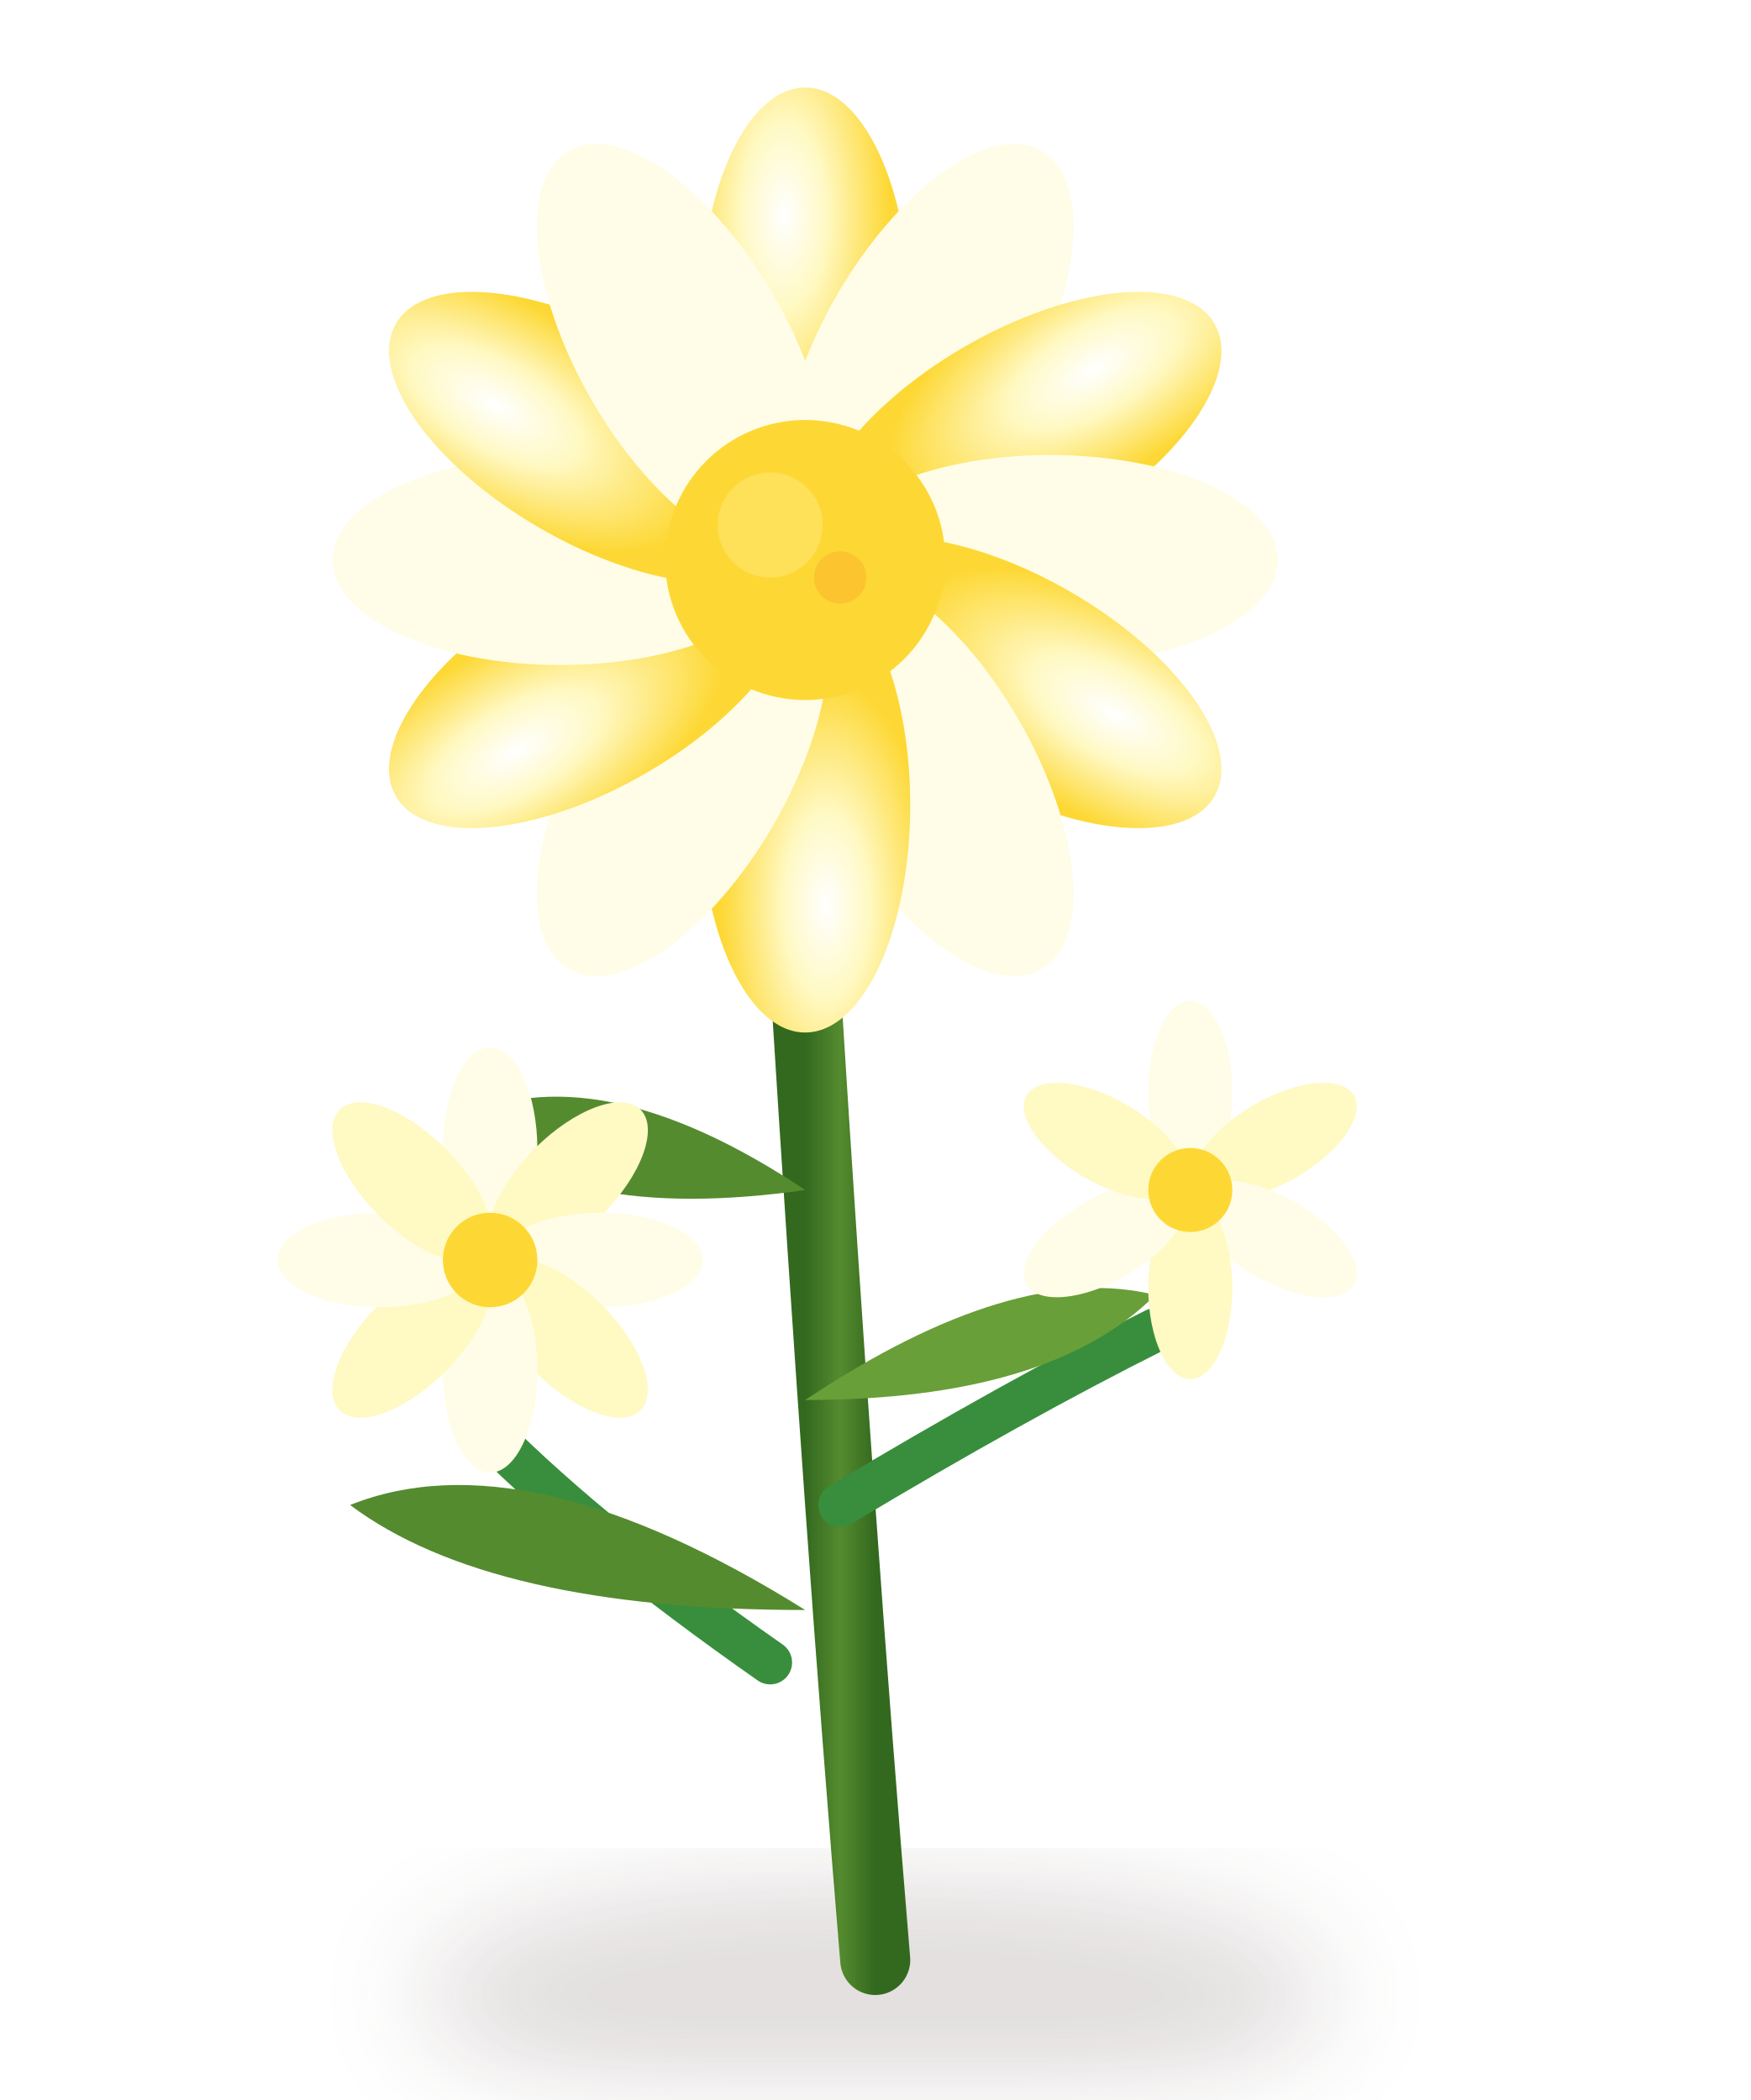
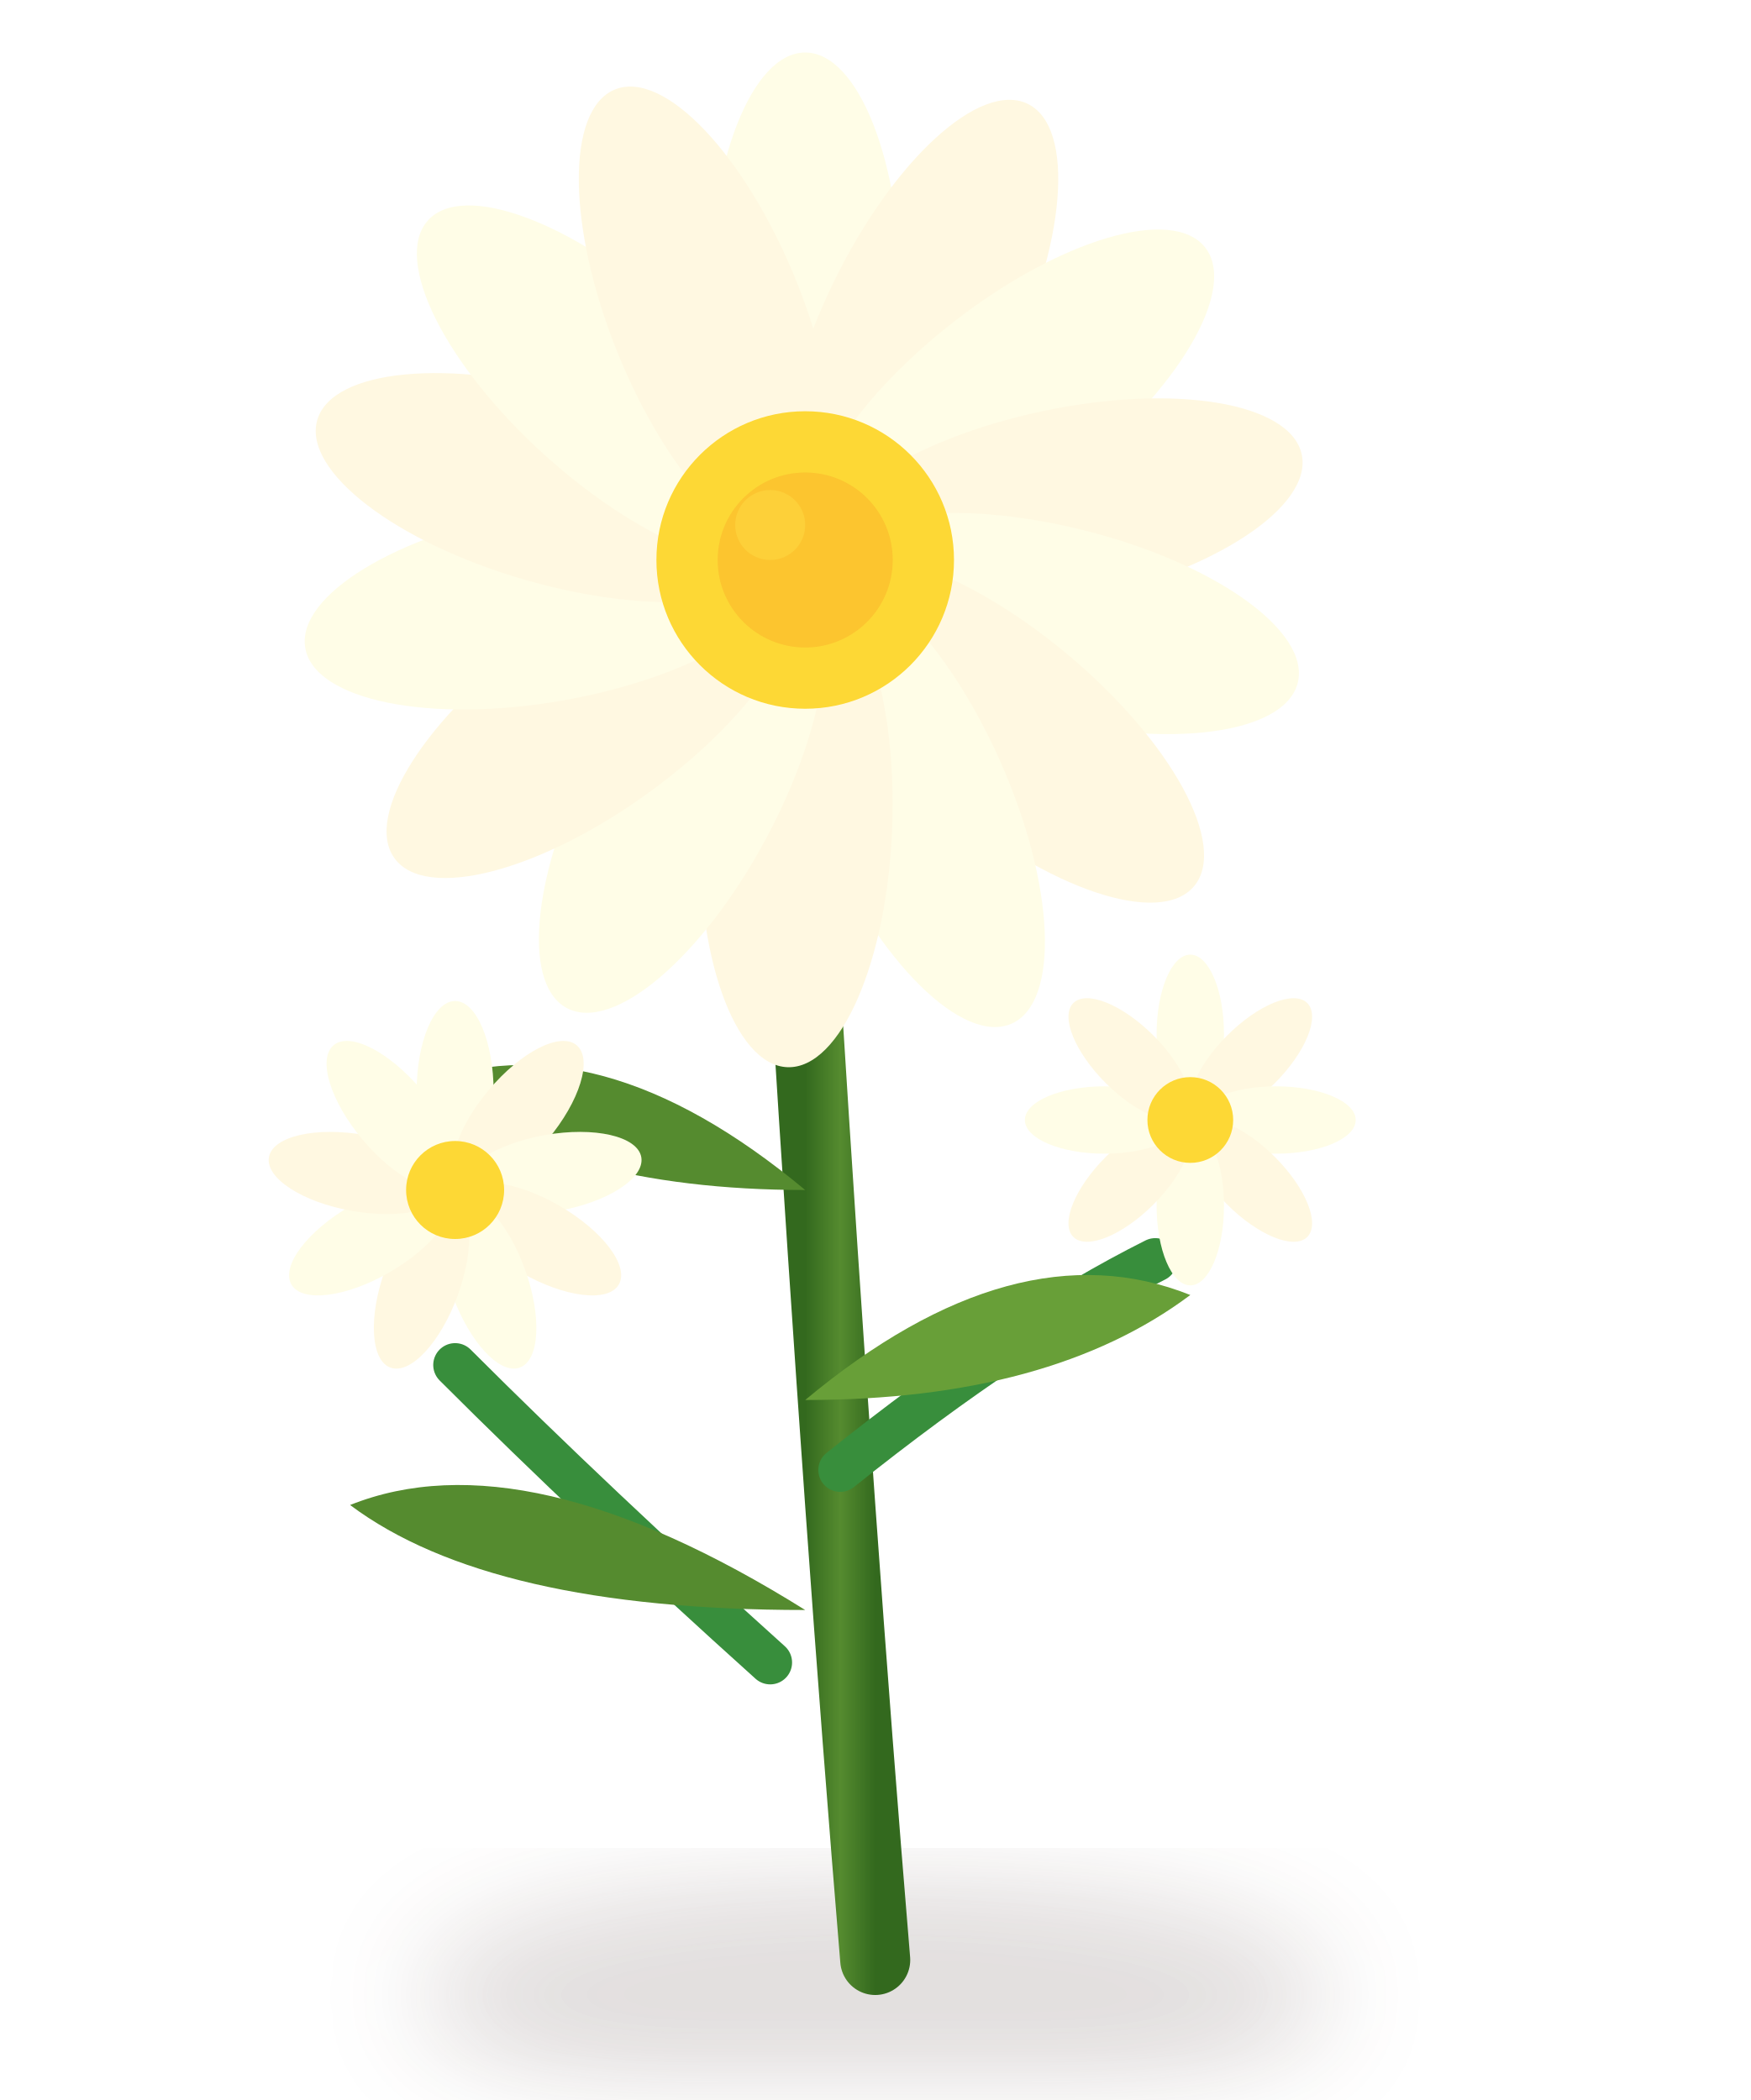
<svg xmlns="http://www.w3.org/2000/svg" viewBox="0 0 100 120">
  <defs>
    <linearGradient id="sG" x1="0" y1="0" x2="1" y2="0">
      <stop offset="0%" stop-color="#33691E" />
      <stop offset="50%" stop-color="#558B2F" />
      <stop offset="100%" stop-color="#33691E" />
    </linearGradient>
-     <radialGradient id="pG" cx="40%" cy="28%">
-       <stop offset="0%" stop-color="#FFFFFF" />
-       <stop offset="40%" stop-color="#FFF9C4" />
-       <stop offset="100%" stop-color="#FDD835" />
-     </radialGradient>
    <filter id="s">
      <feGaussianBlur stdDeviation="3" />
    </filter>
  </defs>
  <ellipse cx="50" cy="114" rx="26" ry="7" fill="#3E2723" opacity="0.15" filter="url(#s)" />
  <path d="M50 112 Q48 88 46 56" stroke="url(#sG)" stroke-width="4" fill="none" stroke-linecap="round" />
-   <path d="M44 95 Q34 88 28 82" stroke="#388E3C" stroke-width="2.5" fill="none" stroke-linecap="round" />
-   <path d="M48 86 Q58 80 66 76" stroke="#388E3C" stroke-width="2.5" fill="none" stroke-linecap="round" />
+   <path d="M44 95 Q34 86 26 78" stroke="#388E3C" stroke-width="2.5" fill="none" stroke-linecap="round" />
+   <path d="M48 84 Q58 76 66 72" stroke="#388E3C" stroke-width="2.5" fill="none" stroke-linecap="round" />
  <path d="M46 92 Q30 82 20 86 Q28 92 46 92Z" fill="#558B2F" />
-   <path d="M46 80 Q58 72 66 74 Q60 80 46 80Z" fill="#689F38" />
-   <path d="M46 68 Q34 60 26 64 Q32 70 46 68Z" fill="#558B2F" />
+   <path d="M46 80 Q58 70 68 74 Q60 80 46 80Z" fill="#689F38" />
+   <path d="M46 68 Q34 58 24 62 Q32 68 46 68Z" fill="#558B2F" />
  <g transform="translate(46 32)">
-     <ellipse cx="0" cy="-14" rx="6" ry="13" fill="url(#pG)" transform="rotate(0 0 0)" />
-     <ellipse cx="0" cy="-14" rx="6" ry="13" fill="#FFFDE7" transform="rotate(30 0 0)" />
-     <ellipse cx="0" cy="-14" rx="6" ry="13" fill="url(#pG)" transform="rotate(60 0 0)" />
-     <ellipse cx="0" cy="-14" rx="6" ry="13" fill="#FFFDE7" transform="rotate(90 0 0)" />
-     <ellipse cx="0" cy="-14" rx="6" ry="13" fill="url(#pG)" transform="rotate(120 0 0)" />
-     <ellipse cx="0" cy="-14" rx="6" ry="13" fill="#FFFDE7" transform="rotate(150 0 0)" />
-     <ellipse cx="0" cy="-14" rx="6" ry="13" fill="url(#pG)" transform="rotate(180 0 0)" />
-     <ellipse cx="0" cy="-14" rx="6" ry="13" fill="#FFFDE7" transform="rotate(210 0 0)" />
-     <ellipse cx="0" cy="-14" rx="6" ry="13" fill="url(#pG)" transform="rotate(240 0 0)" />
-     <ellipse cx="0" cy="-14" rx="6" ry="13" fill="#FFFDE7" transform="rotate(270 0 0)" />
-     <ellipse cx="0" cy="-14" rx="6" ry="13" fill="url(#pG)" transform="rotate(300 0 0)" />
-     <ellipse cx="0" cy="-14" rx="6" ry="13" fill="#FFFDE7" transform="rotate(330 0 0)" />
-     <circle cx="0" cy="0" r="8" fill="#FDD835" />
-     <circle cx="-2" cy="-2" r="3" fill="#FFF9C4" opacity="0.25" />
-     <circle cx="2" cy="1" r="1.5" fill="#F9A825" opacity="0.4" />
+     <ellipse cx="0" cy="-15" rx="5.5" ry="14" fill="#FFFDE7" transform="rotate(0 0 0)" />
+     <ellipse cx="0" cy="-15" rx="5.5" ry="14" fill="#FFF8E1" transform="rotate(26 0 0)" />
+     <ellipse cx="0" cy="-15" rx="5.5" ry="14" fill="#FFFDE7" transform="rotate(52 0 0)" />
+     <ellipse cx="0" cy="-15" rx="5.5" ry="14" fill="#FFF8E1" transform="rotate(78 0 0)" />
+     <ellipse cx="0" cy="-15" rx="5.5" ry="14" fill="#FFFDE7" transform="rotate(104 0 0)" />
+     <ellipse cx="0" cy="-15" rx="5.5" ry="14" fill="#FFF8E1" transform="rotate(130 0 0)" />
+     <ellipse cx="0" cy="-15" rx="5.5" ry="14" fill="#FFFDE7" transform="rotate(156 0 0)" />
+     <ellipse cx="0" cy="-15" rx="5.5" ry="14" fill="#FFF8E1" transform="rotate(182 0 0)" />
+     <ellipse cx="0" cy="-15" rx="5.5" ry="14" fill="#FFFDE7" transform="rotate(208 0 0)" />
+     <ellipse cx="0" cy="-15" rx="5.5" ry="14" fill="#FFF8E1" transform="rotate(234 0 0)" />
+     <ellipse cx="0" cy="-15" rx="5.5" ry="14" fill="#FFFDE7" transform="rotate(260 0 0)" />
+     <ellipse cx="0" cy="-15" rx="5.5" ry="14" fill="#FFF8E1" transform="rotate(286 0 0)" />
+     <ellipse cx="0" cy="-15" rx="5.5" ry="14" fill="#FFFDE7" transform="rotate(312 0 0)" />
+     <ellipse cx="0" cy="-15" rx="5.5" ry="14" fill="#FFF8E1" transform="rotate(338 0 0)" />
+     <circle cx="0" cy="0" r="8.5" fill="#FDD835" />
+     <circle cx="0" cy="0" r="5" fill="#F9A825" opacity="0.4" />
+     <circle cx="-2" cy="-2" r="2" fill="#FFEE58" opacity="0.25" />
  </g>
-   <g transform="translate(28 72) scale(0.45)">
-     <ellipse cx="0" cy="-14" rx="6" ry="13" fill="#FFFDE7" transform="rotate(0 0 0)" />
-     <ellipse cx="0" cy="-14" rx="6" ry="13" fill="#FFF9C4" transform="rotate(45 0 0)" />
-     <ellipse cx="0" cy="-14" rx="6" ry="13" fill="#FFFDE7" transform="rotate(90 0 0)" />
-     <ellipse cx="0" cy="-14" rx="6" ry="13" fill="#FFF9C4" transform="rotate(135 0 0)" />
-     <ellipse cx="0" cy="-14" rx="6" ry="13" fill="#FFFDE7" transform="rotate(180 0 0)" />
-     <ellipse cx="0" cy="-14" rx="6" ry="13" fill="#FFF9C4" transform="rotate(225 0 0)" />
-     <ellipse cx="0" cy="-14" rx="6" ry="13" fill="#FFFDE7" transform="rotate(270 0 0)" />
-     <ellipse cx="0" cy="-14" rx="6" ry="13" fill="#FFF9C4" transform="rotate(315 0 0)" />
-     <circle cx="0" cy="0" r="6" fill="#FDD835" />
+   <g transform="translate(26 68) scale(0.4)">
+     <ellipse cx="0" cy="-14" rx="5.5" ry="13" fill="#FFFDE7" transform="rotate(0 0 0)" />
+     <ellipse cx="0" cy="-14" rx="5.5" ry="13" fill="#FFF8E1" transform="rotate(40 0 0)" />
+     <ellipse cx="0" cy="-14" rx="5.5" ry="13" fill="#FFFDE7" transform="rotate(80 0 0)" />
+     <ellipse cx="0" cy="-14" rx="5.5" ry="13" fill="#FFF8E1" transform="rotate(120 0 0)" />
+     <ellipse cx="0" cy="-14" rx="5.5" ry="13" fill="#FFFDE7" transform="rotate(160 0 0)" />
+     <ellipse cx="0" cy="-14" rx="5.5" ry="13" fill="#FFF8E1" transform="rotate(200 0 0)" />
+     <ellipse cx="0" cy="-14" rx="5.5" ry="13" fill="#FFFDE7" transform="rotate(240 0 0)" />
+     <ellipse cx="0" cy="-14" rx="5.5" ry="13" fill="#FFF8E1" transform="rotate(280 0 0)" />
+     <ellipse cx="0" cy="-14" rx="5.5" ry="13" fill="#FFFDE7" transform="rotate(320 0 0)" />
+     <circle cx="0" cy="0" r="7" fill="#FDD835" />
  </g>
-   <g transform="translate(68 68) scale(0.4)">
-     <ellipse cx="0" cy="-14" rx="6" ry="13" fill="#FFFDE7" transform="rotate(0 0 0)" />
-     <ellipse cx="0" cy="-14" rx="6" ry="13" fill="#FFF9C4" transform="rotate(60 0 0)" />
-     <ellipse cx="0" cy="-14" rx="6" ry="13" fill="#FFFDE7" transform="rotate(120 0 0)" />
-     <ellipse cx="0" cy="-14" rx="6" ry="13" fill="#FFF9C4" transform="rotate(180 0 0)" />
-     <ellipse cx="0" cy="-14" rx="6" ry="13" fill="#FFFDE7" transform="rotate(240 0 0)" />
-     <ellipse cx="0" cy="-14" rx="6" ry="13" fill="#FFF9C4" transform="rotate(300 0 0)" />
-     <circle cx="0" cy="0" r="6" fill="#FDD835" />
+   <g transform="translate(68 64) scale(0.35)">
+     <ellipse cx="0" cy="-14" rx="5.5" ry="13" fill="#FFFDE7" transform="rotate(0 0 0)" />
+     <ellipse cx="0" cy="-14" rx="5.5" ry="13" fill="#FFF8E1" transform="rotate(45 0 0)" />
+     <ellipse cx="0" cy="-14" rx="5.5" ry="13" fill="#FFFDE7" transform="rotate(90 0 0)" />
+     <ellipse cx="0" cy="-14" rx="5.5" ry="13" fill="#FFF8E1" transform="rotate(135 0 0)" />
+     <ellipse cx="0" cy="-14" rx="5.5" ry="13" fill="#FFFDE7" transform="rotate(180 0 0)" />
+     <ellipse cx="0" cy="-14" rx="5.5" ry="13" fill="#FFF8E1" transform="rotate(225 0 0)" />
+     <ellipse cx="0" cy="-14" rx="5.5" ry="13" fill="#FFFDE7" transform="rotate(270 0 0)" />
+     <ellipse cx="0" cy="-14" rx="5.5" ry="13" fill="#FFF8E1" transform="rotate(315 0 0)" />
+     <circle cx="0" cy="0" r="7" fill="#FDD835" />
  </g>
</svg>
